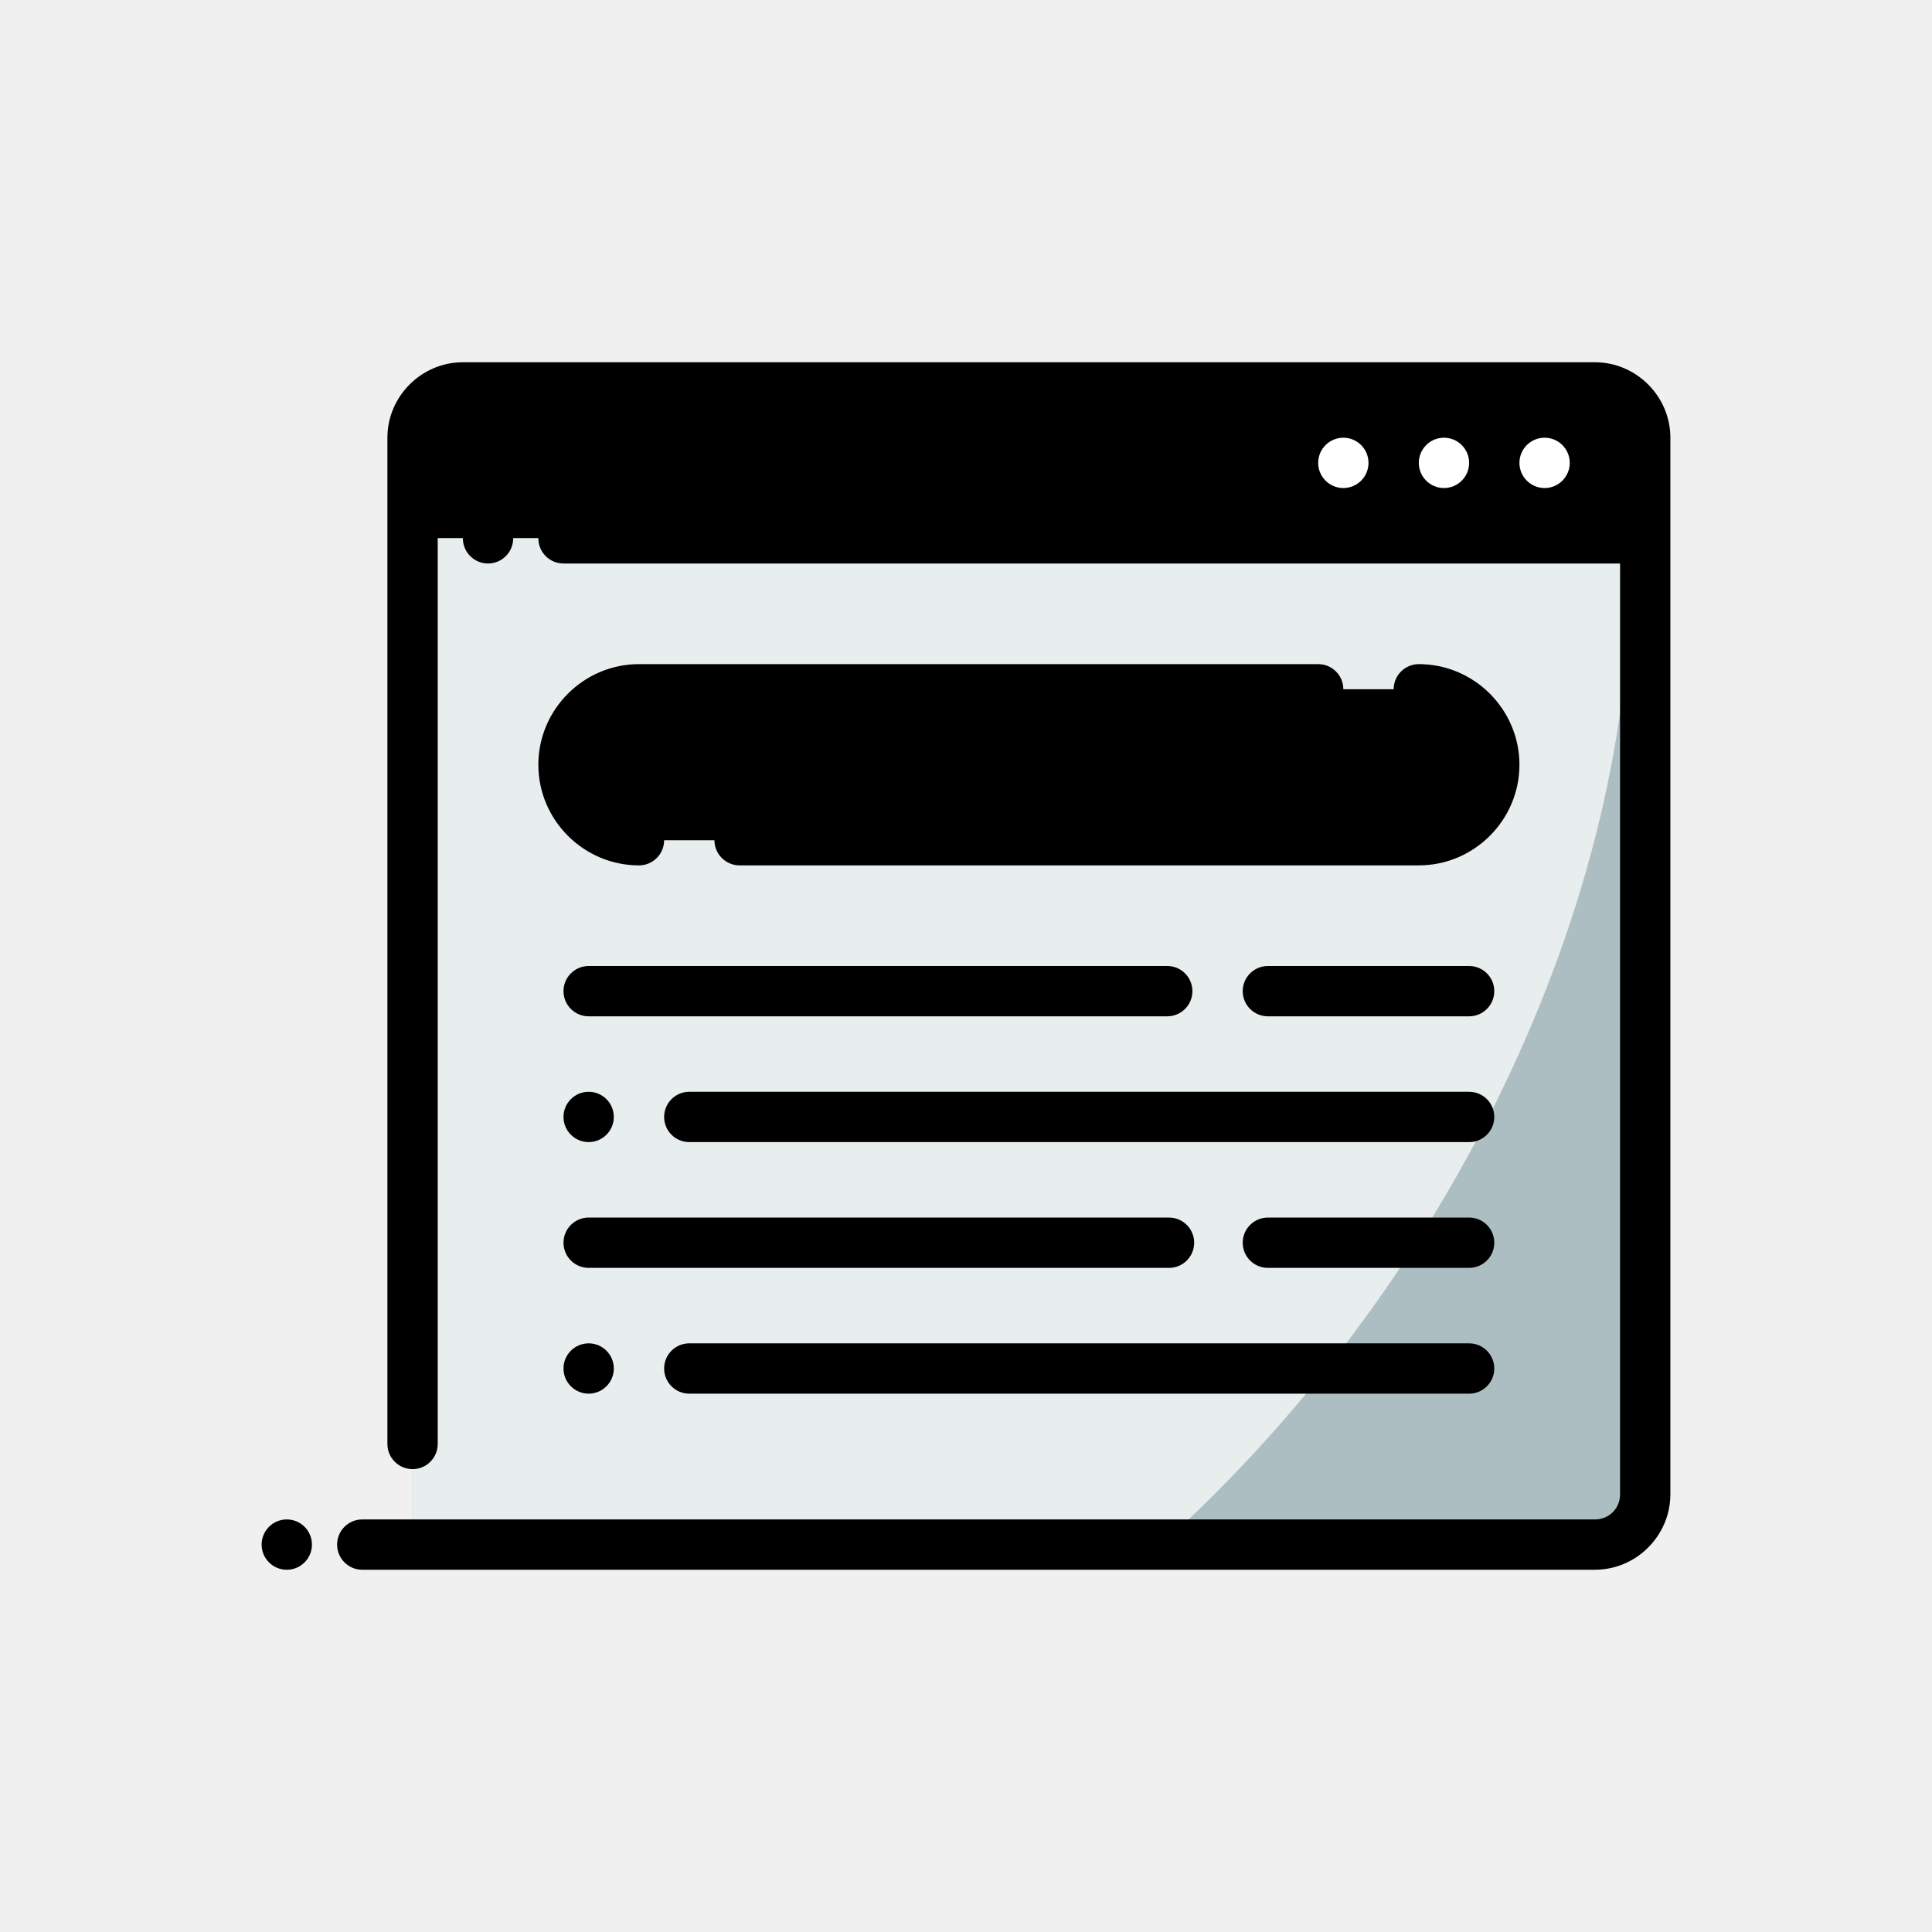
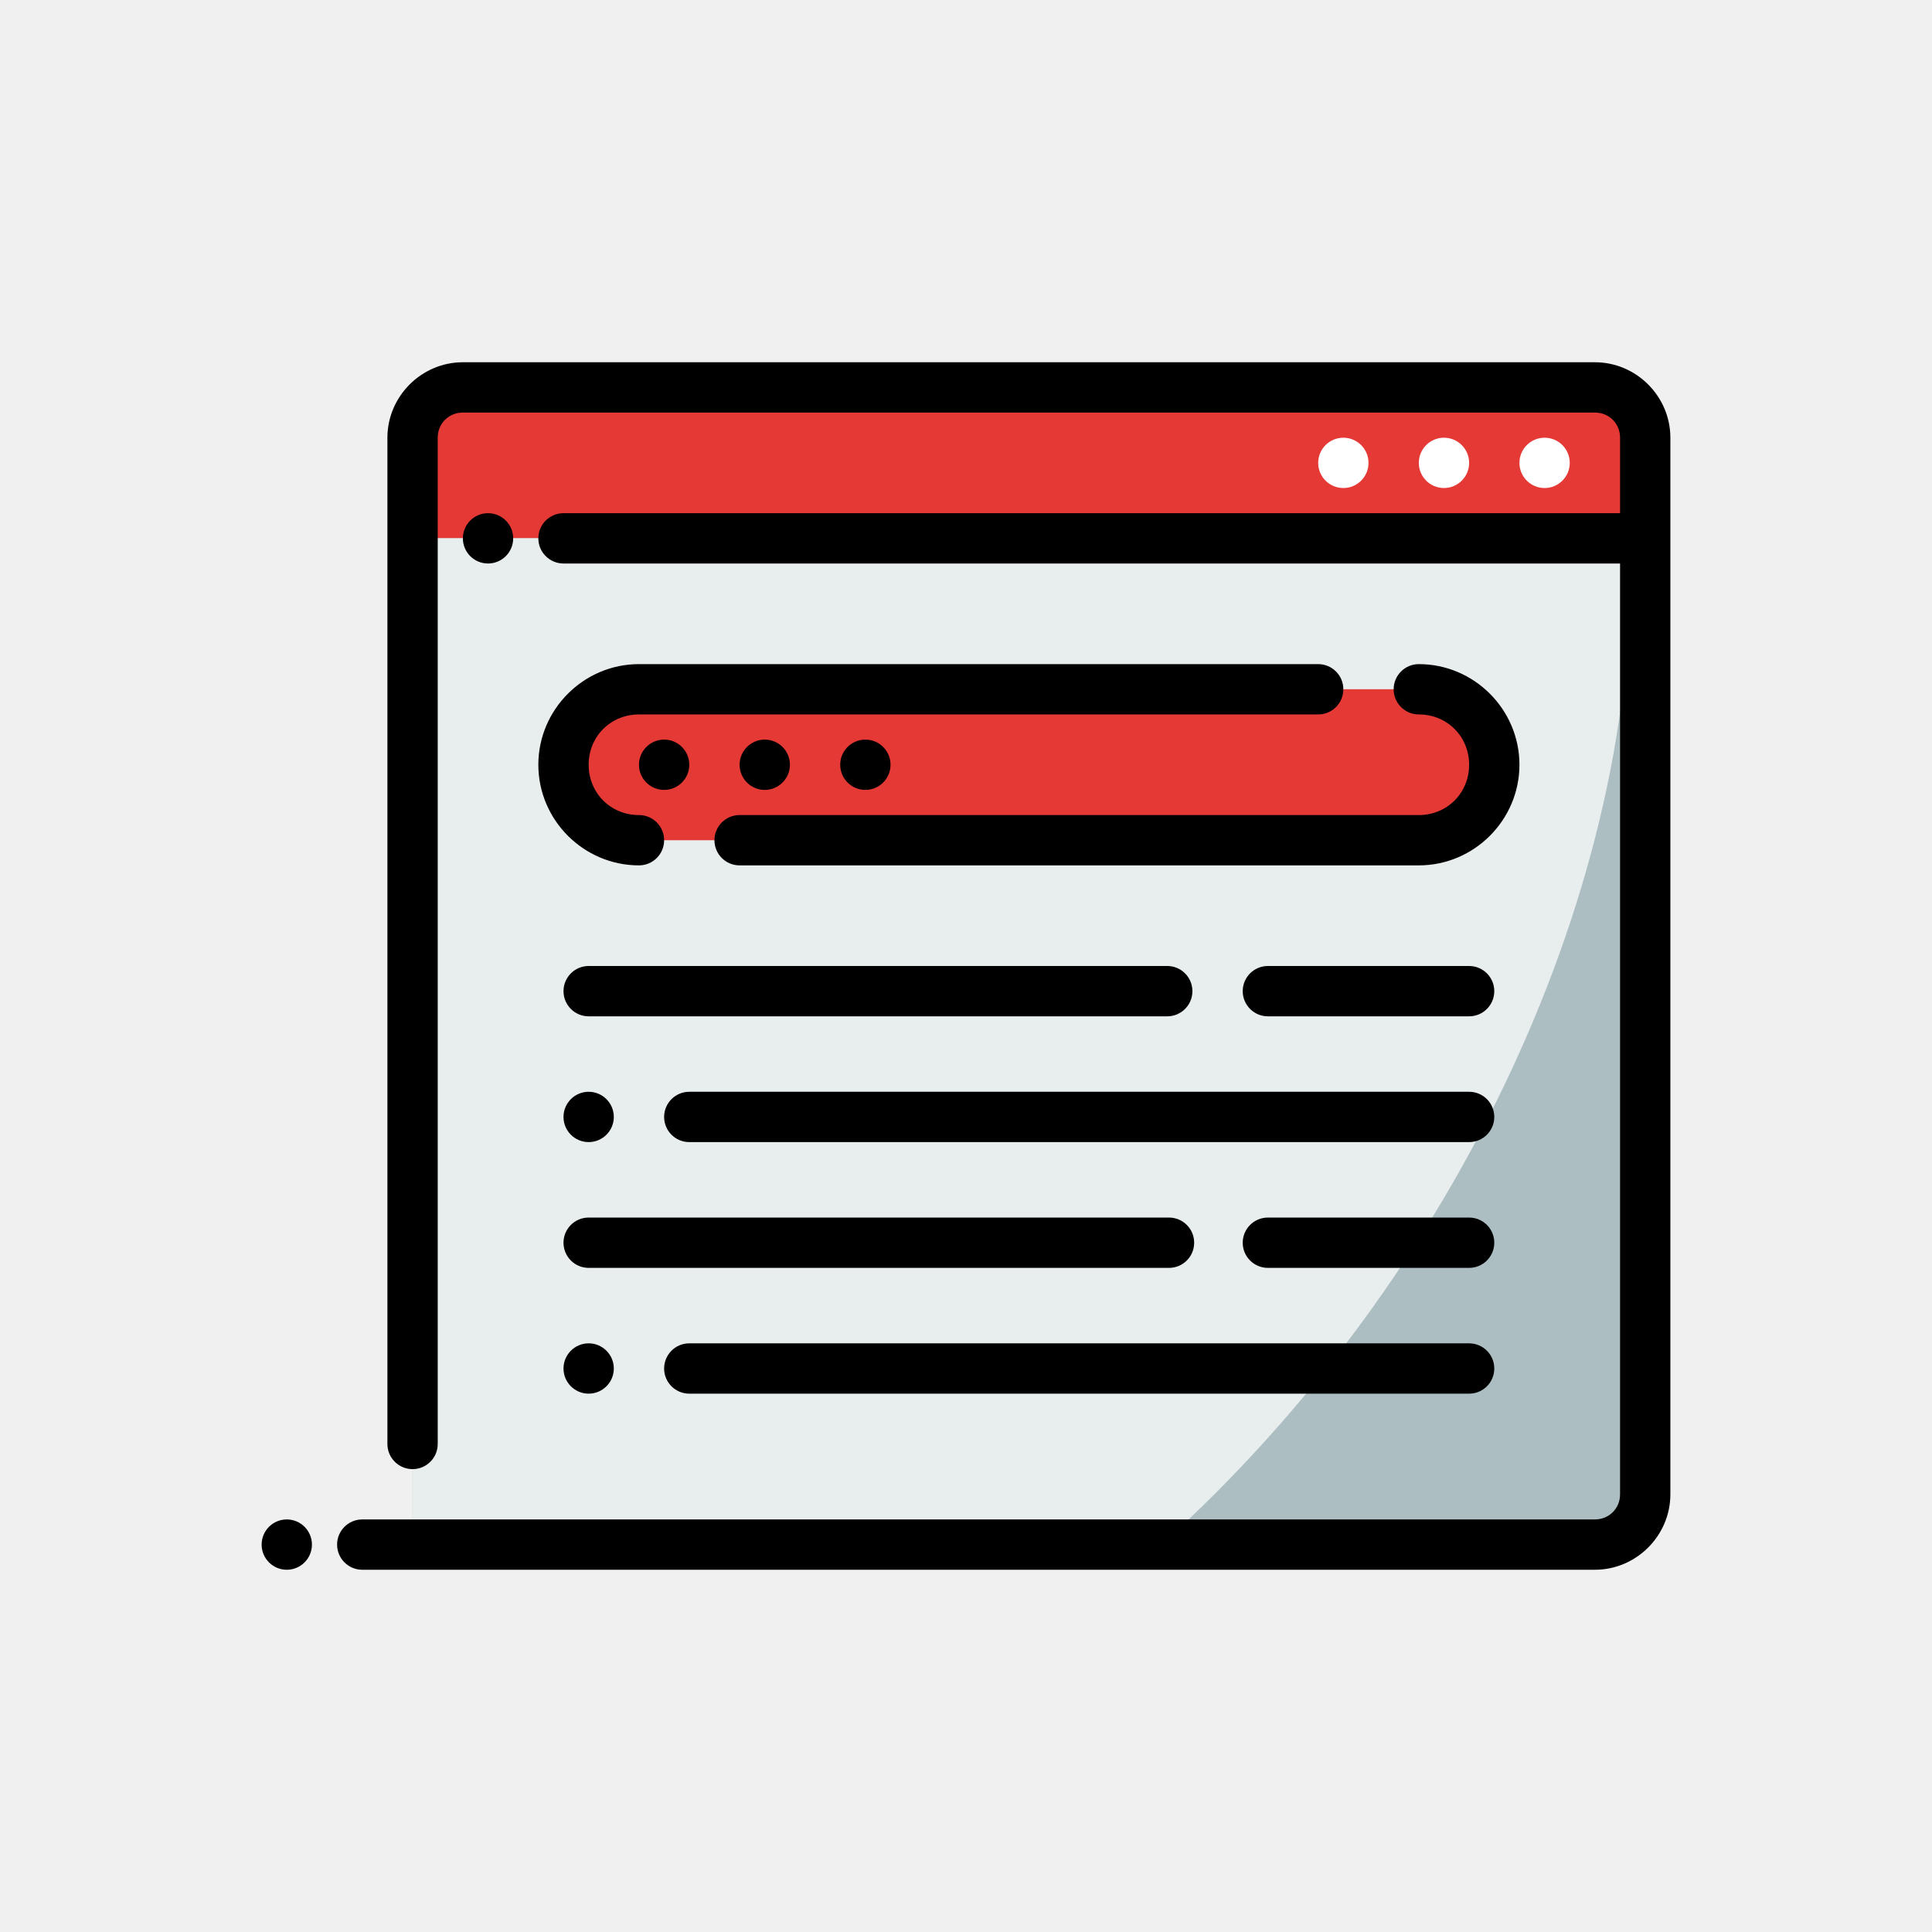
<svg xmlns="http://www.w3.org/2000/svg" width="256px" height="256px" viewBox="-6.4 -6.4 76.80 76.80" id="svg5" version="1.1" xml:space="preserve" fill="#000000" transform="rotate(0)matrix(1, 0, 0, 1, 0, 0)">
  <g id="SVGRepo_bgCarrier" stroke-width="0" />
  <g id="SVGRepo_tracerCarrier" stroke-linecap="round" stroke-linejoin="round" stroke="#CCCCCC" stroke-width="1.152" />
  <g id="SVGRepo_iconCarrier">
    <defs id="defs2" />
    <g id="layer1" transform="translate(-96,-672)">
-       <path d="m 106,681 h 49 v 6 h -49 z" id="path61186" style="fill:{{site.primary_color}};fill-opacity:1;fill-rule:evenodd;stroke-width:0.001;stroke-linecap:round;stroke-linejoin:round;stroke-miterlimit:4.1" />
+       <path d="m 106,681 h 49 v 6 h -49 z" id="path61186" style="fill:#e53935;fill-opacity:1;fill-rule:evenodd;stroke-width:0.001;stroke-linecap:round;stroke-linejoin:round;stroke-miterlimit:4.1" />
      <path d="m 106,687 h 49 v 40 h -49 z" id="path61188" style="fill:#acbec2;fill-opacity:1;fill-rule:evenodd;stroke-width:0.001;stroke-linecap:round;stroke-linejoin:round;stroke-miterlimit:4.1" />
      <path d="m 106,687 v 40 h 29.77 a 28.484,41.393 35.599 0 0 18.625,-40 z" id="path61190" style="fill:#e8edee;fill-opacity:1;fill-rule:evenodd;stroke-width:0.001;stroke-linecap:round;stroke-linejoin:round;stroke-miterlimit:4.1" />
      <path d="m 108,680 c -1.645,0 -3,1.355 -3,3 v 40 c 0,0.552 0.448,1 1,1 0.552,0 1,-0.448 1,-1 v -40 c 0,-0.564 0.436,-1 1,-1 h 45 c 0.564,0 1,0.436 1,1 v 3 h -42 c -0.552,0 -1,0.448 -1,1 0,0.552 0.448,1 1,1 h 42 v 37 c 0,0.564 -0.436,1 -1,1 h -49 c -0.552,0 -1,0.448 -1,1 0,0.552 0.448,1 1,1 h 49 c 1.645,0 3,-1.355 3,-3 0,-14 0,-28 0,-42 0,-1.645 -1.355,-3 -3,-3 z" id="path61192" style="color:#000000;fill:#000000;fill-rule:evenodd;stroke-linecap:round;stroke-linejoin:round;stroke-miterlimit:4.1" />
      <path d="m 151,683 c -0.552,0 -1,0.448 -1,1 0,0.552 0.448,1 1,1 0.552,0 1,-0.448 1,-1 0,-0.552 -0.448,-1 -1,-1 z" id="path61194" style="color:#000000;fill:#ffffff;fill-opacity:1;fill-rule:evenodd;stroke-linecap:round;stroke-linejoin:round;stroke-miterlimit:4.1;-inkscape-stroke:none" />
      <path d="m 147,683 c -0.552,0 -1,0.448 -1,1 0,0.552 0.448,1 1,1 0.552,0 1,-0.448 1,-1 0,-0.552 -0.448,-1 -1,-1 z" id="path61196" style="color:#000000;fill:#ffffff;fill-opacity:1;fill-rule:evenodd;stroke-linecap:round;stroke-linejoin:round;stroke-miterlimit:4.1;-inkscape-stroke:none" />
      <path d="m 143,683 c -0.552,0 -1,0.448 -1,1 0,0.552 0.448,1 1,1 0.552,0 1,-0.448 1,-1 0,-0.552 -0.448,-1 -1,-1 z" id="path61198" style="color:#000000;fill:#ffffff;fill-opacity:1;fill-rule:evenodd;stroke-linecap:round;stroke-linejoin:round;stroke-miterlimit:4.1;-inkscape-stroke:none" />
      <path d="m 101,726 a 1,1 0 0 0 -1,1 1,1 0 0 0 1,1 1,1 0 0 0 1,-1 1,1 0 0 0 -1,-1 z" id="path61200" style="color:#000000;fill:#000000;fill-rule:evenodd;stroke-linecap:round;stroke-linejoin:round;stroke-miterlimit:4.1;-inkscape-stroke:none" />
      <path d="m 109,686 c -0.552,0 -1,0.448 -1,1 0,0.552 0.448,1 1,1 0.552,0 1,-0.448 1,-1 0,-0.552 -0.448,-1 -1,-1 z" id="path61202" style="color:#000000;fill:#000000;fill-rule:evenodd;stroke-linecap:round;stroke-linejoin:round;stroke-miterlimit:4.1;-inkscape-stroke:none" />
-       <path d="m 115,693 h 31 c 1.662,0 3,1.338 3,3 0,1.662 -1.338,3 -3,3 h -31 c -1.662,0 -3,-1.338 -3,-3 0,-1.662 1.338,-3 3,-3 z" id="rect15968" style="fill:{{site.primary_color}};fill-opacity:1;fill-rule:evenodd;stroke-width:0.001;stroke-linecap:round;stroke-linejoin:round;stroke-miterlimit:4.1" />
-       <path d="m 115,693 c -1.662,0 -3,1.338 -3,3 h 30.5 c 1.662,0 3,-1.338 3,-3 z" id="path58240" style="fill:{{site.primary_color}};fill-opacity:1;fill-rule:evenodd;stroke-width:0.001;stroke-linecap:round;stroke-linejoin:round;stroke-miterlimit:4.1" />
+       <path d="m 115,693 h 31 c 1.662,0 3,1.338 3,3 0,1.662 -1.338,3 -3,3 h -31 c -1.662,0 -3,-1.338 -3,-3 0,-1.662 1.338,-3 3,-3 z" id="rect15968" style="fill:#e53935;fill-opacity:1;fill-rule:evenodd;stroke-width:0.001;stroke-linecap:round;stroke-linejoin:round;stroke-miterlimit:4.1" />
+       <path d="m 115,693 c -1.662,0 -3,1.338 -3,3 h 30.5 c 1.662,0 3,-1.338 3,-3 z" id="path58240" style="fill:#e53935;fill-opacity:1;fill-rule:evenodd;stroke-width:0.001;stroke-linecap:round;stroke-linejoin:round;stroke-miterlimit:4.1" />
      <path d="m 116,695 c -0.552,0 -1,0.448 -1,1 0,0.552 0.448,1 1,1 0.552,0 1,-0.448 1,-1 0,-0.552 -0.448,-1 -1,-1 z" id="path15953" style="color:#000000;fill:#000000;fill-rule:evenodd;stroke-linecap:round;stroke-linejoin:round;stroke-miterlimit:4.1;-inkscape-stroke:none" />
      <path d="m 120,695 c -0.552,0 -1,0.448 -1,1 0,0.552 0.448,1 1,1 0.552,0 1,-0.448 1,-1 0,-0.552 -0.448,-1 -1,-1 z" id="path15955" style="color:#000000;fill:#000000;fill-rule:evenodd;stroke-linecap:round;stroke-linejoin:round;stroke-miterlimit:4.1;-inkscape-stroke:none" />
      <path d="m 124,695 c -0.552,0 -1,0.448 -1,1 0,0.552 0.448,1 1,1 0.552,0 1,-0.448 1,-1 0,-0.552 -0.448,-1 -1,-1 z" id="path15970" style="color:#000000;fill:#000000;fill-rule:evenodd;stroke-linecap:round;stroke-linejoin:round;stroke-miterlimit:4.1;-inkscape-stroke:none" />
      <g id="path15972">
        <path d="m 113,704 a 1,1 0 0 0 -1,1 1,1 0 0 0 1,1 h 23 a 1,1 0 0 0 1,-1 1,1 0 0 0 -1,-1 z m 27,0 a 1,1 0 0 0 -1,1 1,1 0 0 0 1,1 h 8 a 1,1 0 0 0 1,-1 1,1 0 0 0 -1,-1 z" id="path24645" style="color:#000000;fill:#000000;fill-rule:evenodd;stroke-linecap:round;stroke-linejoin:round;stroke-miterlimit:4.1" />
      </g>
      <path d="m 113,709 c -0.552,0 -1,0.448 -1,1 0,0.552 0.448,1 1,1 0.552,0 1,-0.448 1,-1 0,-0.552 -0.448,-1 -1,-1 z" id="path15976" style="color:#000000;fill:#000000;fill-rule:evenodd;stroke-linecap:round;stroke-linejoin:round;stroke-miterlimit:4.1;-inkscape-stroke:none" />
      <g id="path15978">
        <path d="m 113,714 a 1,1 0 0 0 -1,1 1,1 0 0 0 1,1 h 23.07 a 1,1 0 0 0 1,-1 1,1 0 0 0 -1,-1 z m 27,0 a 1,1 0 0 0 -1,1 1,1 0 0 0 1,1 h 8 a 1,1 0 0 0 1,-1 1,1 0 0 0 -1,-1 z" id="path24657" style="color:#000000;fill:#000000;fill-rule:evenodd;stroke-linecap:round;stroke-linejoin:round;stroke-miterlimit:4.1" />
      </g>
      <g id="path15980">
        <path d="m 117,719 a 1,1 0 0 0 -1,1 1,1 0 0 0 1,1 h 31 a 1,1 0 0 0 1,-1 1,1 0 0 0 -1,-1 z" id="path24663" style="color:#000000;fill:#000000;fill-rule:evenodd;stroke-linecap:round;stroke-linejoin:round;stroke-miterlimit:4.1;-inkscape-stroke:none" />
      </g>
      <path d="m 113,719 c -0.552,0 -1,0.448 -1,1 0,0.552 0.448,1 1,1 0.552,0 1,-0.448 1,-1 0,-0.552 -0.448,-1 -1,-1 z" id="path15982" style="color:#000000;fill:#000000;fill-rule:evenodd;stroke-linecap:round;stroke-linejoin:round;stroke-miterlimit:4.1;-inkscape-stroke:none" />
      <path d="m 115,692 c -2.199,0 -4,1.801 -4,4 0,2.199 1.801,4 4,4 a 1,1 0 0 0 1,-1 1,1 0 0 0 -1,-1 c -1.125,0 -2,-0.875 -2,-2 0,-1.125 0.875,-2 2,-2 h 27 a 1,1 0 0 0 1,-1 1,1 0 0 0 -1,-1 z m 31,0 a 1,1 0 0 0 -1,1 1,1 0 0 0 1,1 c 1.125,0 2,0.875 2,2 0,1.125 -0.875,2 -2,2 h -27 a 1,1 0 0 0 -1,1 1,1 0 0 0 1,1 h 27 c 2.199,0 4,-1.801 4,-4 0,-2.199 -1.801,-4 -4,-4 z" id="path24635" style="color:#000000;fill:#000000;fill-rule:evenodd;stroke-linecap:round;stroke-linejoin:round;stroke-miterlimit:4.1;-inkscape-stroke:none" />
      <g id="g24757" transform="translate(0,-10)">
        <path d="m 117,719 a 1,1 0 0 0 -1,1 1,1 0 0 0 1,1 h 31 a 1,1 0 0 0 1,-1 1,1 0 0 0 -1,-1 z" id="path24755" style="color:#000000;fill:#000000;fill-rule:evenodd;stroke-linecap:round;stroke-linejoin:round;stroke-miterlimit:4.1;-inkscape-stroke:none" />
      </g>
    </g>
  </g>
</svg>
